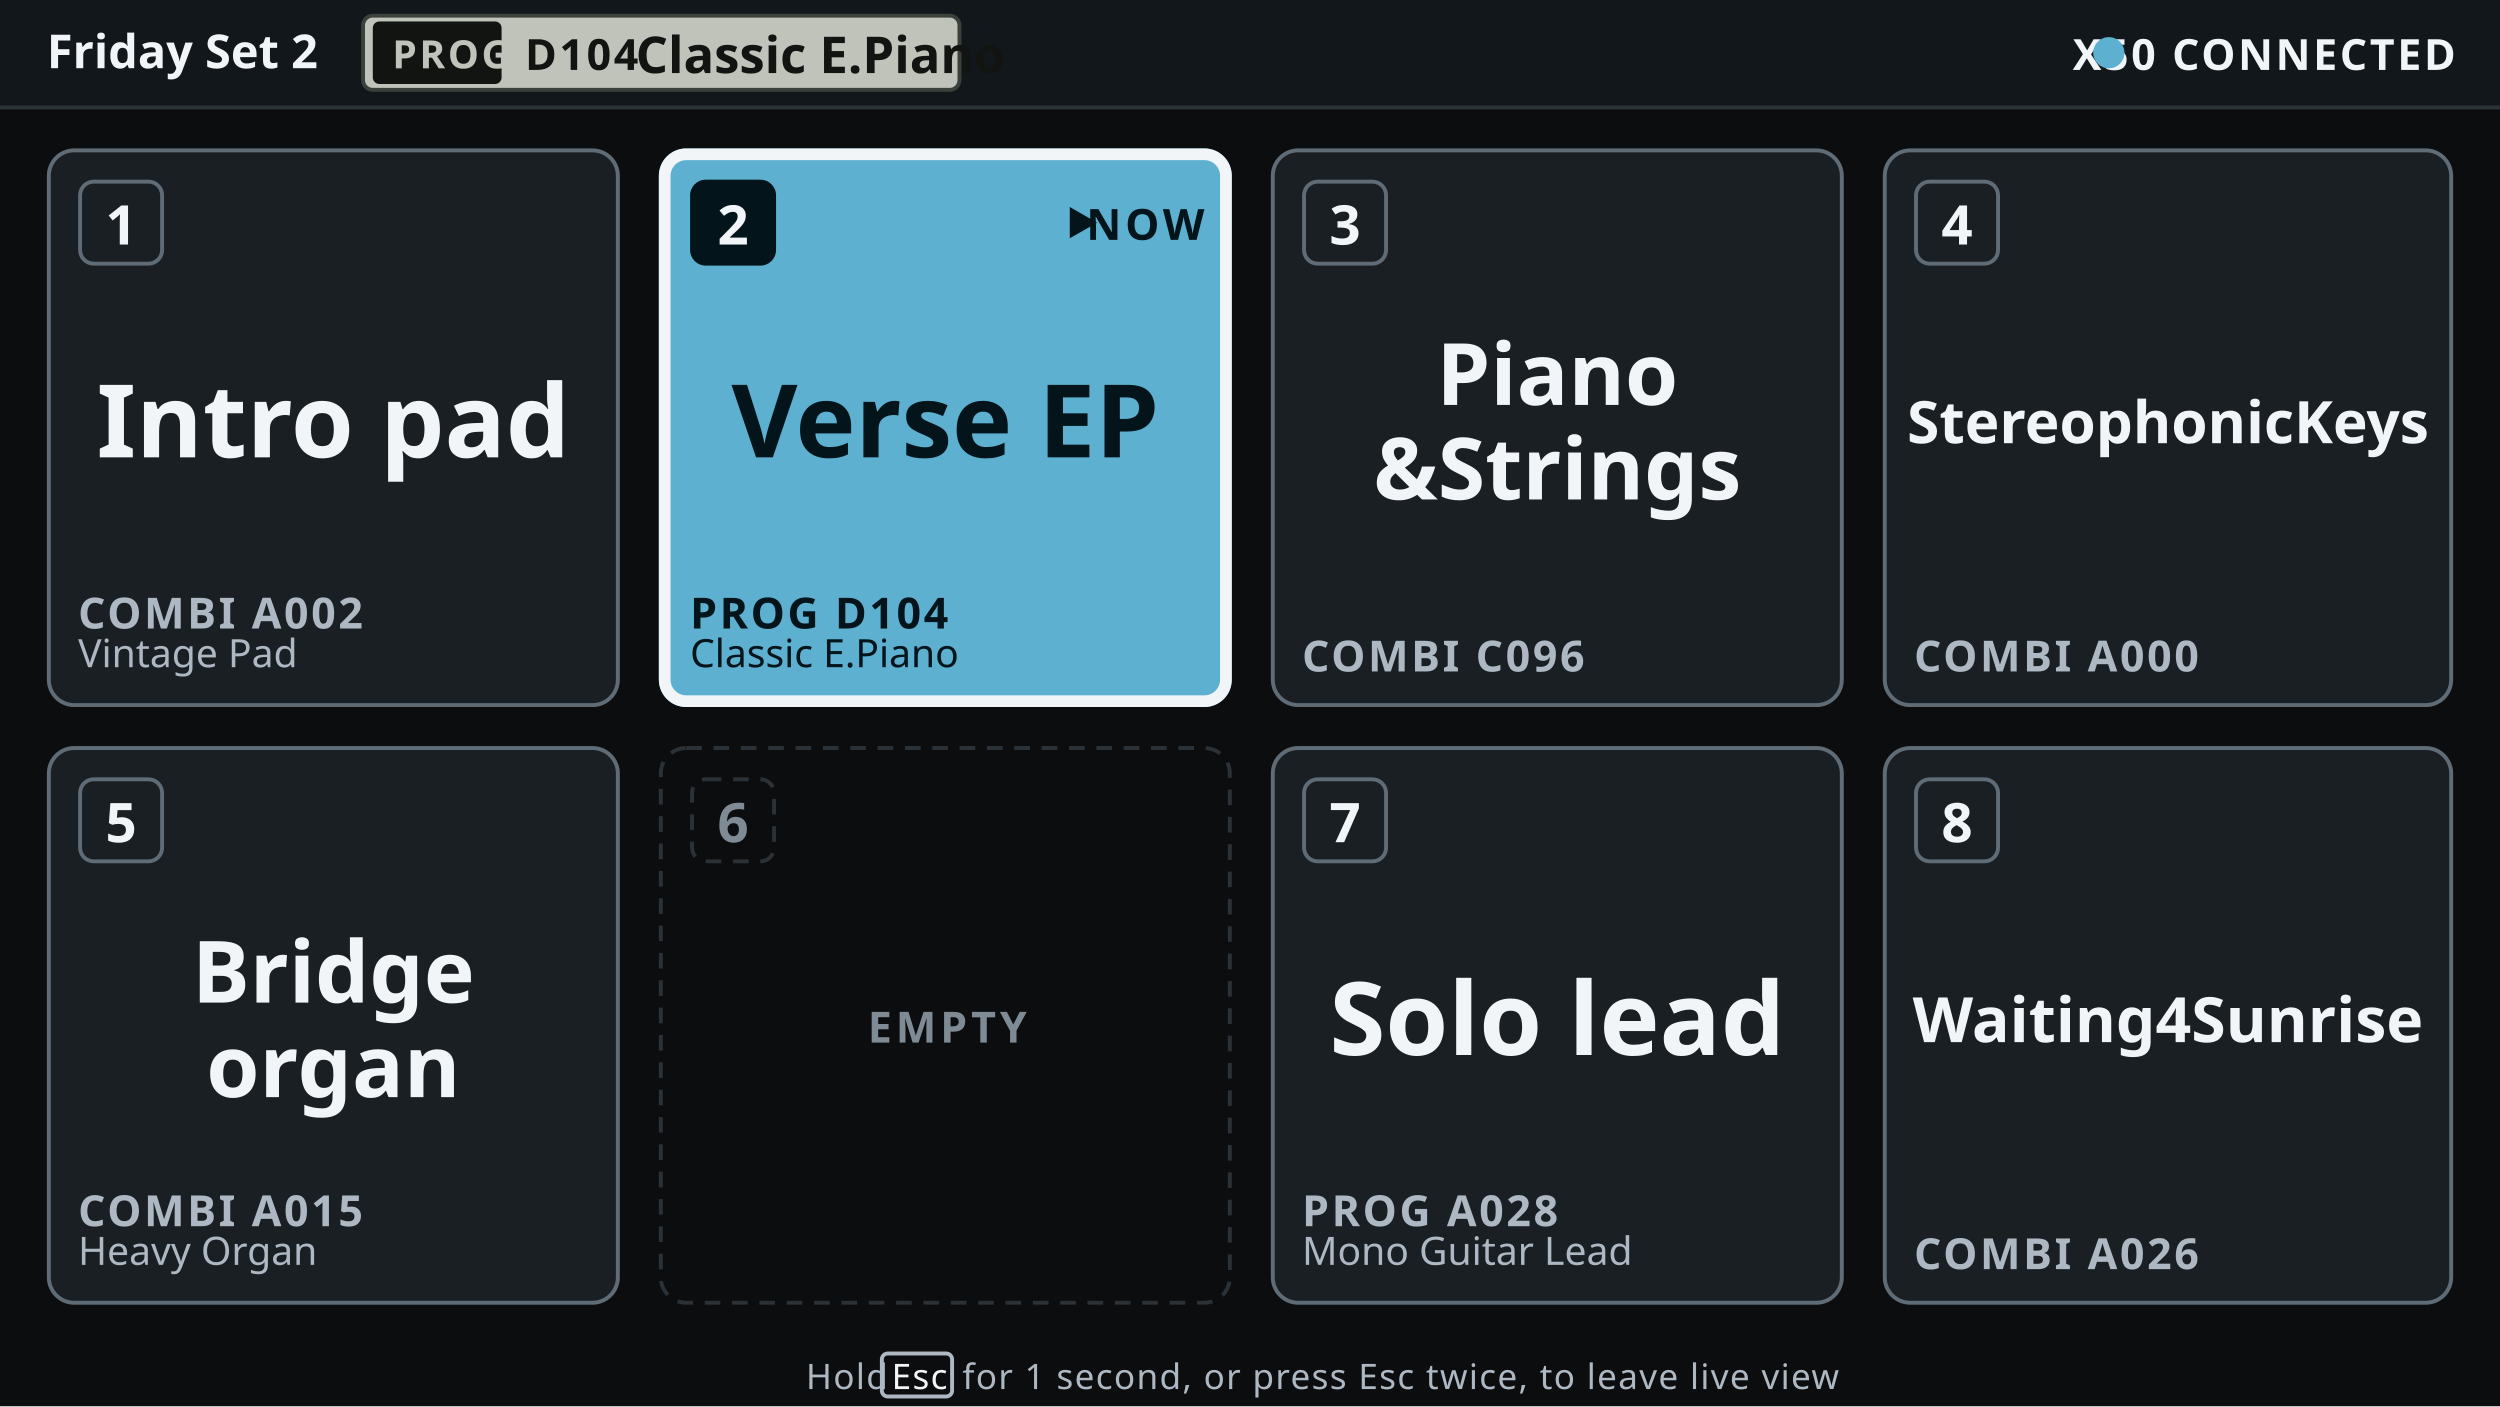
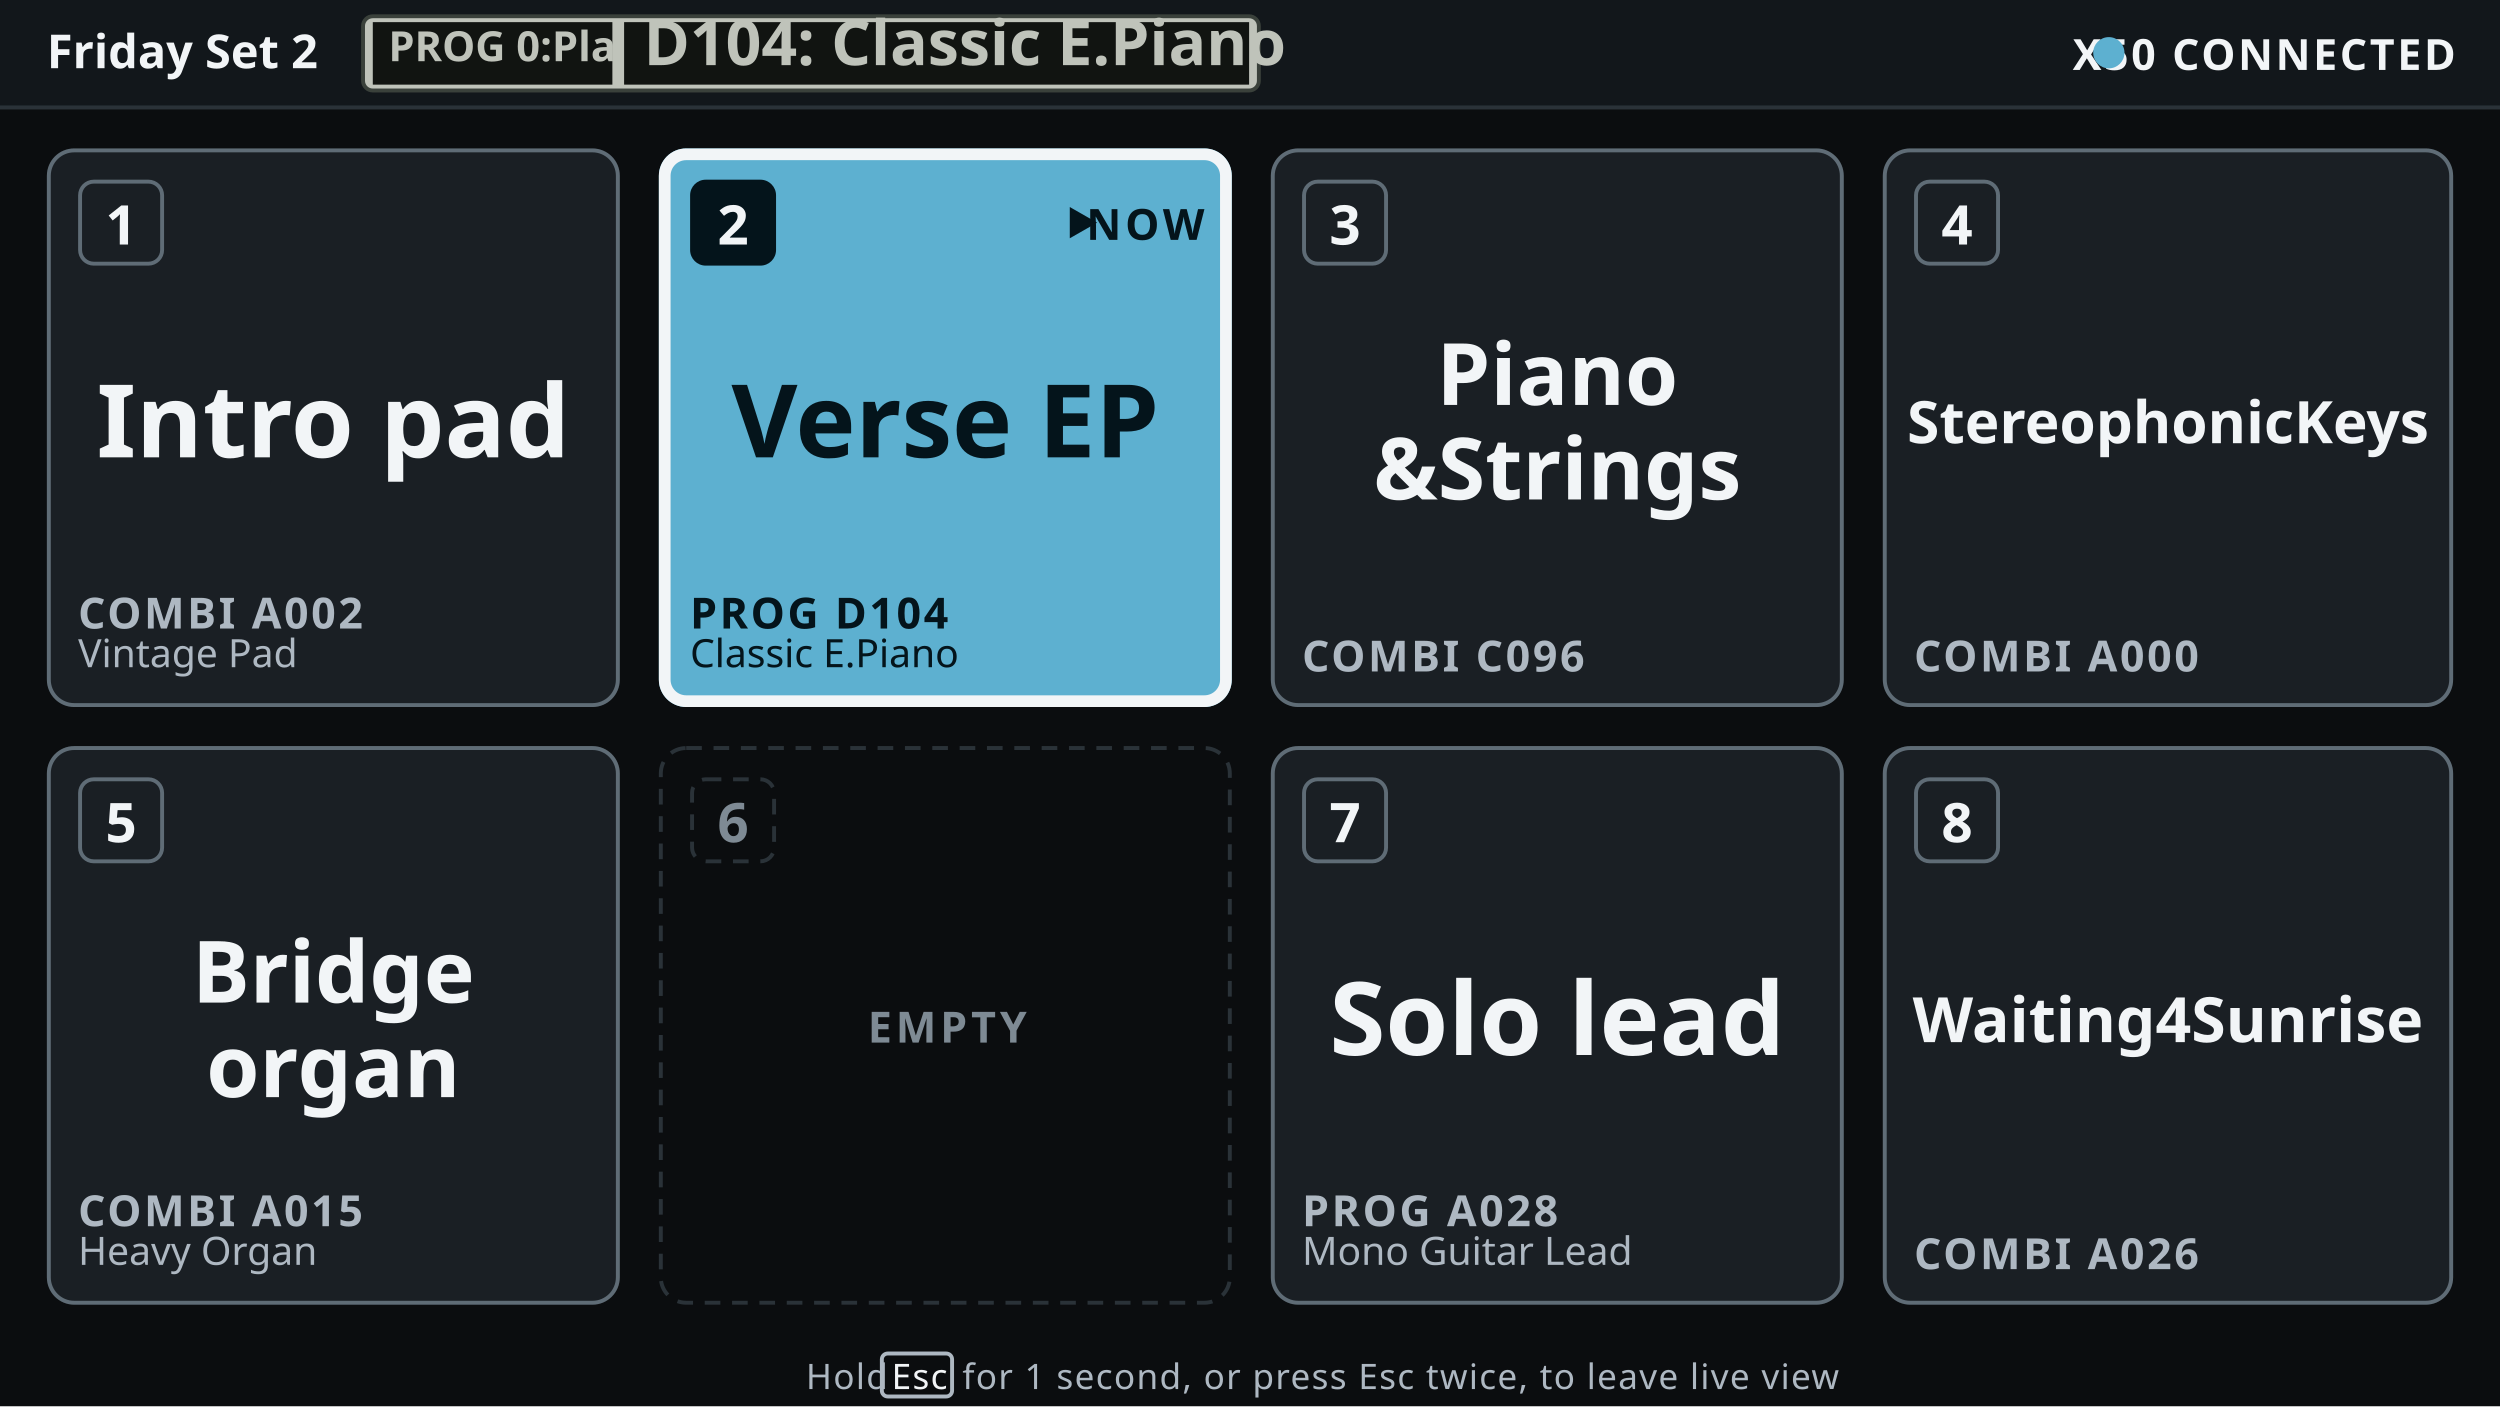
<svg xmlns="http://www.w3.org/2000/svg" width="1920" height="1080" viewBox="0 0 1920 1080">
  <rect x="0" y="0" width="1920" height="1080" fill="#0B0D0F" />
  <rect x="0" y="0" width="1920" height="84" fill="#12171B" />
  <rect x="0" y="81" width="1920" height="3" fill="#2A3238" />
  <text x="36" y="52.38" text-anchor="start" style="font-family:'Atkinson Hyperlegible';font-weight:700;font-size:36px;fill:#F2F5F7;">Friday Set 2</text>
-   <rect x="277.31" y="10.5" width="461.06" height="60" rx="9" fill="#3A413B" />
-   <rect x="280.31" y="13.5" width="455.06" height="54" rx="6" fill="#BFC3BA" />
-   <rect x="286.31" y="16.5" width="98.91" height="48" rx="5" fill="#111411" />
-   <text x="301.31" y="52.5" text-anchor="start" style="font-family:'Barlow Semi Condensed';font-weight:600;font-size:30px;fill:#BFC3BA;letter-spacing:2px;">PROG</text>
-   <text x="403.22" y="53.7" text-anchor="start" style="font-family:'Barlow Semi Condensed';font-weight:600;font-size:33px;fill:#111411;letter-spacing:2px;">D104</text>
-   <text x="488.2" y="56.1" text-anchor="start" style="font-family:'Barlow Semi Condensed';font-weight:600;font-size:39px;fill:#111411;">Classic E.Piano</text>
+   <rect x="277.31" y="11" width="691" height="60" rx="9" fill="#3A413B" />
+   <rect x="280.31" y="14" width="685" height="54" rx="6" fill="#BFC3BA" />
+   <rect x="286.31" y="17" width="184" height="48" fill="#111411" />
+   <text x="298.31" y="47" text-anchor="start" style="font-family:'Pixel Operator';font-weight:700;font-size:32px;fill:#BFC3BA;">PROG 0:Play</text>
+   <rect x="479.31" y="17" width="480" height="48" fill="#111411" />
+   <text x="494.31" y="50" text-anchor="start" style="font-family:'Pixel Operator';font-weight:700;font-size:48px;fill:#BFC3BA;">D104: Classic E.Piano</text>
  <text x="1886" y="53.7" text-anchor="end" style="font-family:'Barlow Semi Condensed';font-weight:600;font-size:33px;fill:#F2F5F7;letter-spacing:2px;">X50 CONNECTED</text>
  <circle cx="1619.59" cy="40.5" r="12" fill="#5DB0D0" />
  <rect x="36" y="114" width="440" height="429" rx="21" fill="#1A1F24" />
  <rect x="37.5" y="115.5" width="437" height="426" rx="19.5" fill="none" stroke="#5F6C76" stroke-width="3" />
  <rect x="61.5" y="139.5" width="63" height="63" rx="10.5" fill="none" stroke="#5F6C76" stroke-width="3" />
  <text x="93" y="187.8" text-anchor="middle" style="font-family:'Barlow Semi Condensed';font-weight:600;font-size:42px;fill:#F2F5F7;">1</text>
  <text x="256" y="351.24" text-anchor="middle" style="font-family:'Atkinson Hyperlegible';font-weight:700;font-size:78px;fill:#F2F5F7;">Intro pad</text>
  <text x="60" y="512.4" text-anchor="start" style="font-family:'Atkinson Hyperlegible';font-weight:400;font-size:30px;fill:#AEB8C2;">Vintage Pad</text>
  <text x="60" y="482.7" text-anchor="start" style="font-family:'Barlow Semi Condensed';font-weight:600;font-size:33px;fill:#AEB8C2;letter-spacing:2px;">COMBI A002</text>
  <rect x="506" y="114" width="440" height="429" rx="21" fill="#5DB0D0" />
  <rect x="510.5" y="118.5" width="431" height="420" rx="16.5" fill="none" stroke="#F2F5F7" stroke-width="9" />
  <rect x="530" y="138" width="66" height="66" rx="12" fill="#04141B" />
  <text x="563" y="187.8" text-anchor="middle" style="font-family:'Barlow Semi Condensed';font-weight:600;font-size:42px;fill:#F2F5F7;">2</text>
  <text x="925" y="184.2" text-anchor="end" style="font-family:'Barlow Semi Condensed';font-weight:600;font-size:33px;fill:#04141B;letter-spacing:3px;">NOW</text>
  <path d="M821.59 159 L842.59 171 L821.59 183 Z" fill="#04141B" />
  <text x="726" y="351.24" text-anchor="middle" style="font-family:'Atkinson Hyperlegible';font-weight:700;font-size:78px;fill:#04141B;">Verse EP</text>
  <text x="530" y="512.4" text-anchor="start" style="font-family:'Atkinson Hyperlegible';font-weight:400;font-size:30px;fill:#04141B;">Classic E.Piano</text>
  <text x="530" y="482.7" text-anchor="start" style="font-family:'Barlow Semi Condensed';font-weight:600;font-size:33px;fill:#04141B;letter-spacing:2px;">PROG D104</text>
  <rect x="976" y="114" width="440" height="429" rx="21" fill="#1A1F24" />
  <rect x="977.5" y="115.5" width="437" height="426" rx="19.5" fill="none" stroke="#5F6C76" stroke-width="3" />
  <rect x="1001.5" y="139.5" width="63" height="63" rx="10.5" fill="none" stroke="#5F6C76" stroke-width="3" />
  <text x="1033" y="187.8" text-anchor="middle" style="font-family:'Barlow Semi Condensed';font-weight:600;font-size:42px;fill:#F2F5F7;">3</text>
  <text x="1196" y="310.98" text-anchor="middle" style="font-family:'Atkinson Hyperlegible';font-weight:700;font-size:66px;fill:#F2F5F7;">Piano</text>
  <text x="1196" y="383.58" text-anchor="middle" style="font-family:'Atkinson Hyperlegible';font-weight:700;font-size:66px;fill:#F2F5F7;">&amp;Strings</text>
  <text x="1000" y="515.7" text-anchor="start" style="font-family:'Barlow Semi Condensed';font-weight:600;font-size:33px;fill:#AEB8C2;letter-spacing:2px;">COMBI C096</text>
  <rect x="1446" y="114" width="438" height="429" rx="21" fill="#1A1F24" />
  <rect x="1447.5" y="115.5" width="435" height="426" rx="19.5" fill="none" stroke="#5F6C76" stroke-width="3" />
  <rect x="1471.5" y="139.5" width="63" height="63" rx="10.5" fill="none" stroke="#5F6C76" stroke-width="3" />
  <text x="1503" y="187.8" text-anchor="middle" style="font-family:'Barlow Semi Condensed';font-weight:600;font-size:42px;fill:#F2F5F7;">4</text>
  <text x="1665" y="340.35" text-anchor="middle" style="font-family:'Atkinson Hyperlegible';font-weight:700;font-size:45px;fill:#F2F5F7;">StereophonicKeys</text>
  <text x="1470" y="515.7" text-anchor="start" style="font-family:'Barlow Semi Condensed';font-weight:600;font-size:33px;fill:#AEB8C2;letter-spacing:2px;">COMBI A000</text>
  <rect x="36" y="573" width="440" height="429" rx="21" fill="#1A1F24" />
  <rect x="37.5" y="574.5" width="437" height="426" rx="19.5" fill="none" stroke="#5F6C76" stroke-width="3" />
  <rect x="61.5" y="598.5" width="63" height="63" rx="10.5" fill="none" stroke="#5F6C76" stroke-width="3" />
  <text x="93" y="646.8" text-anchor="middle" style="font-family:'Barlow Semi Condensed';font-weight:600;font-size:42px;fill:#F2F5F7;">5</text>
  <text x="256" y="769.98" text-anchor="middle" style="font-family:'Atkinson Hyperlegible';font-weight:700;font-size:66px;fill:#F2F5F7;">Bridge</text>
  <text x="256" y="842.58" text-anchor="middle" style="font-family:'Atkinson Hyperlegible';font-weight:700;font-size:66px;fill:#F2F5F7;">organ</text>
  <text x="60" y="971.4" text-anchor="start" style="font-family:'Atkinson Hyperlegible';font-weight:400;font-size:30px;fill:#AEB8C2;">Heavy Organ</text>
  <text x="60" y="941.7" text-anchor="start" style="font-family:'Barlow Semi Condensed';font-weight:600;font-size:33px;fill:#AEB8C2;letter-spacing:2px;">COMBI A015</text>
  <rect x="507.5" y="574.5" width="437" height="426" rx="19.5" fill="none" stroke="#2A3238" stroke-width="3" stroke-dasharray="12 9" />
  <rect x="531.5" y="598.5" width="63" height="63" rx="10.5" fill="none" stroke="#2A3238" stroke-width="3" stroke-dasharray="12 9" />
  <text x="563" y="646.8" text-anchor="middle" style="font-family:'Barlow Semi Condensed';font-weight:600;font-size:42px;fill:#7E8A94;">6</text>
  <text x="727.5" y="800.7" text-anchor="middle" style="font-family:'Barlow Semi Condensed';font-weight:600;font-size:33px;fill:#7E8A94;letter-spacing:3px;">EMPTY</text>
  <rect x="976" y="573" width="440" height="429" rx="21" fill="#1A1F24" />
  <rect x="977.5" y="574.5" width="437" height="426" rx="19.5" fill="none" stroke="#5F6C76" stroke-width="3" />
  <rect x="1001.5" y="598.5" width="63" height="63" rx="10.5" fill="none" stroke="#5F6C76" stroke-width="3" />
  <text x="1033" y="646.8" text-anchor="middle" style="font-family:'Barlow Semi Condensed';font-weight:600;font-size:42px;fill:#F2F5F7;">7</text>
  <text x="1196" y="810.24" text-anchor="middle" style="font-family:'Atkinson Hyperlegible';font-weight:700;font-size:78px;fill:#F2F5F7;">Solo lead</text>
  <text x="1000" y="971.4" text-anchor="start" style="font-family:'Atkinson Hyperlegible';font-weight:400;font-size:30px;fill:#AEB8C2;">Mono Guitar Lead</text>
  <text x="1000" y="941.7" text-anchor="start" style="font-family:'Barlow Semi Condensed';font-weight:600;font-size:33px;fill:#AEB8C2;letter-spacing:2px;">PROG A028</text>
  <rect x="1446" y="573" width="438" height="429" rx="21" fill="#1A1F24" />
  <rect x="1447.5" y="574.5" width="435" height="426" rx="19.5" fill="none" stroke="#5F6C76" stroke-width="3" />
  <rect x="1471.5" y="598.5" width="63" height="63" rx="10.5" fill="none" stroke="#5F6C76" stroke-width="3" />
  <text x="1503" y="646.8" text-anchor="middle" style="font-family:'Barlow Semi Condensed';font-weight:600;font-size:42px;fill:#F2F5F7;">8</text>
  <text x="1665" y="800.34" text-anchor="middle" style="font-family:'Atkinson Hyperlegible';font-weight:700;font-size:48px;fill:#F2F5F7;">Waiting4Sunrise</text>
  <text x="1470" y="974.7" text-anchor="start" style="font-family:'Barlow Semi Condensed';font-weight:600;font-size:33px;fill:#AEB8C2;letter-spacing:2px;">COMBI A026</text>
  <text x="618.95" y="1066.8" text-anchor="start" style="font-family:'Barlow Semi Condensed';font-weight:500;font-size:27px;fill:#AEB8C2;letter-spacing:1px;">Hold</text>
  <rect x="677.26" y="1039.5" width="53.94" height="33" rx="4.5" fill="none" stroke="#AEB8C2" stroke-width="3" />
  <text x="684.76" y="1066.8" text-anchor="start" style="font-family:'Barlow Semi Condensed';font-weight:500;font-size:27px;fill:#F2F5F7;letter-spacing:1px;">Esc</text>
  <text x="739.1" y="1066.8" text-anchor="start" style="font-family:'Barlow Semi Condensed';font-weight:500;font-size:27px;fill:#AEB8C2;letter-spacing:1px;">for 1 second, or press Esc twice, to leave live view</text>
</svg>
